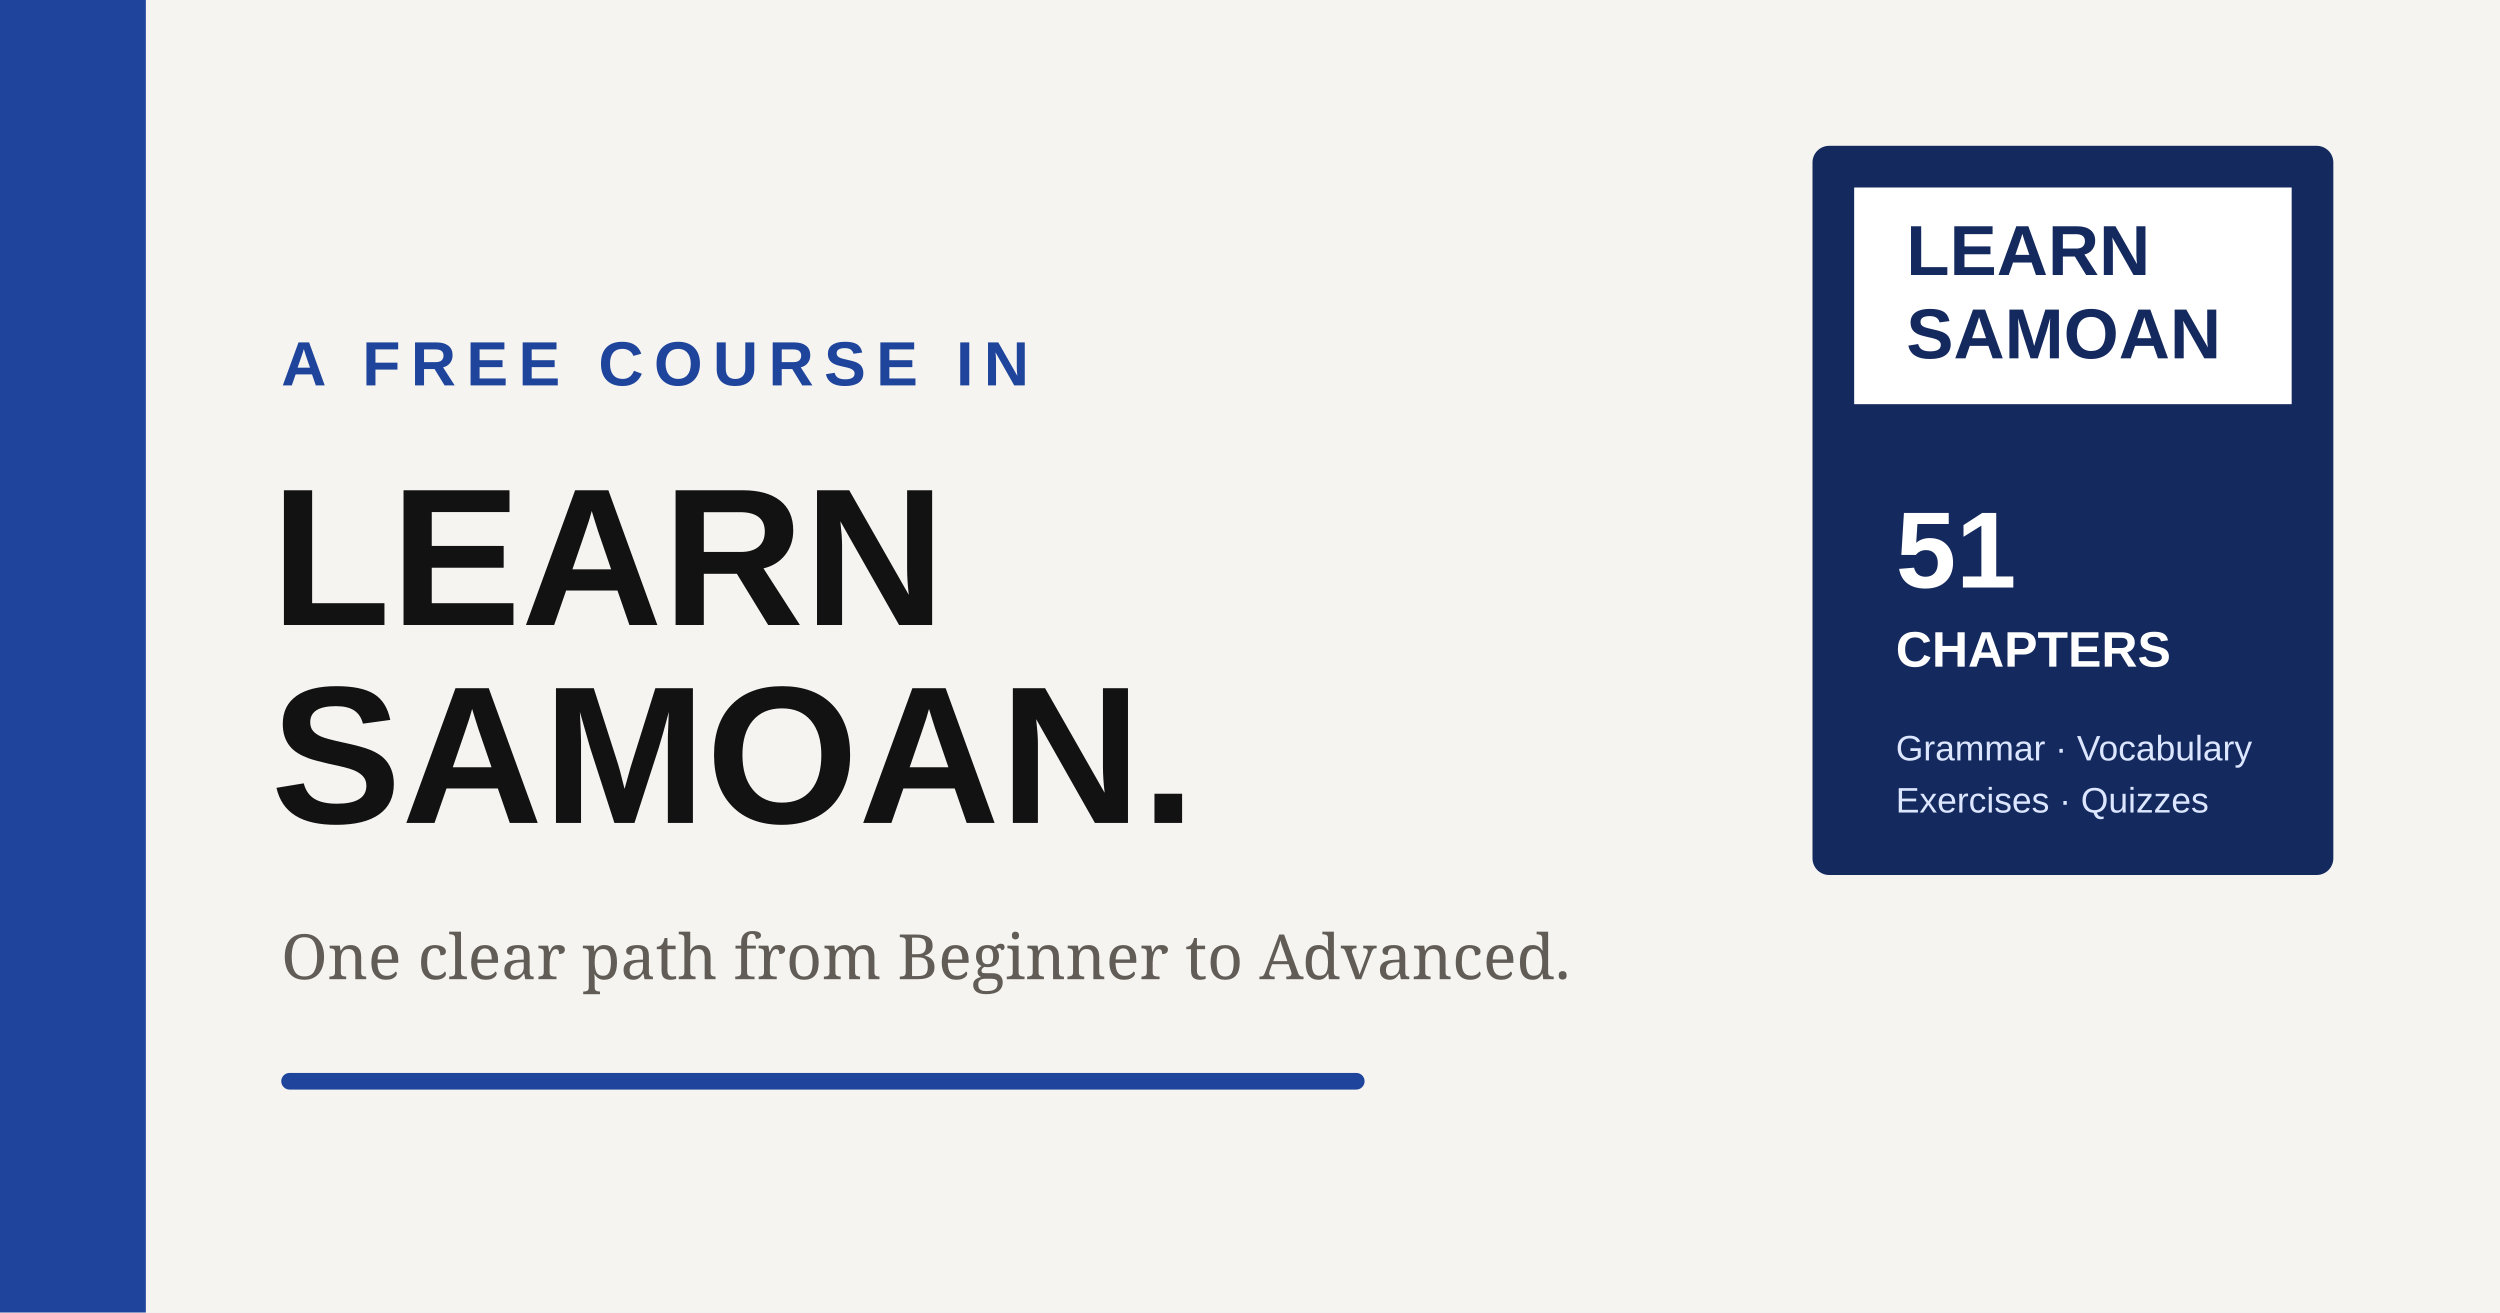
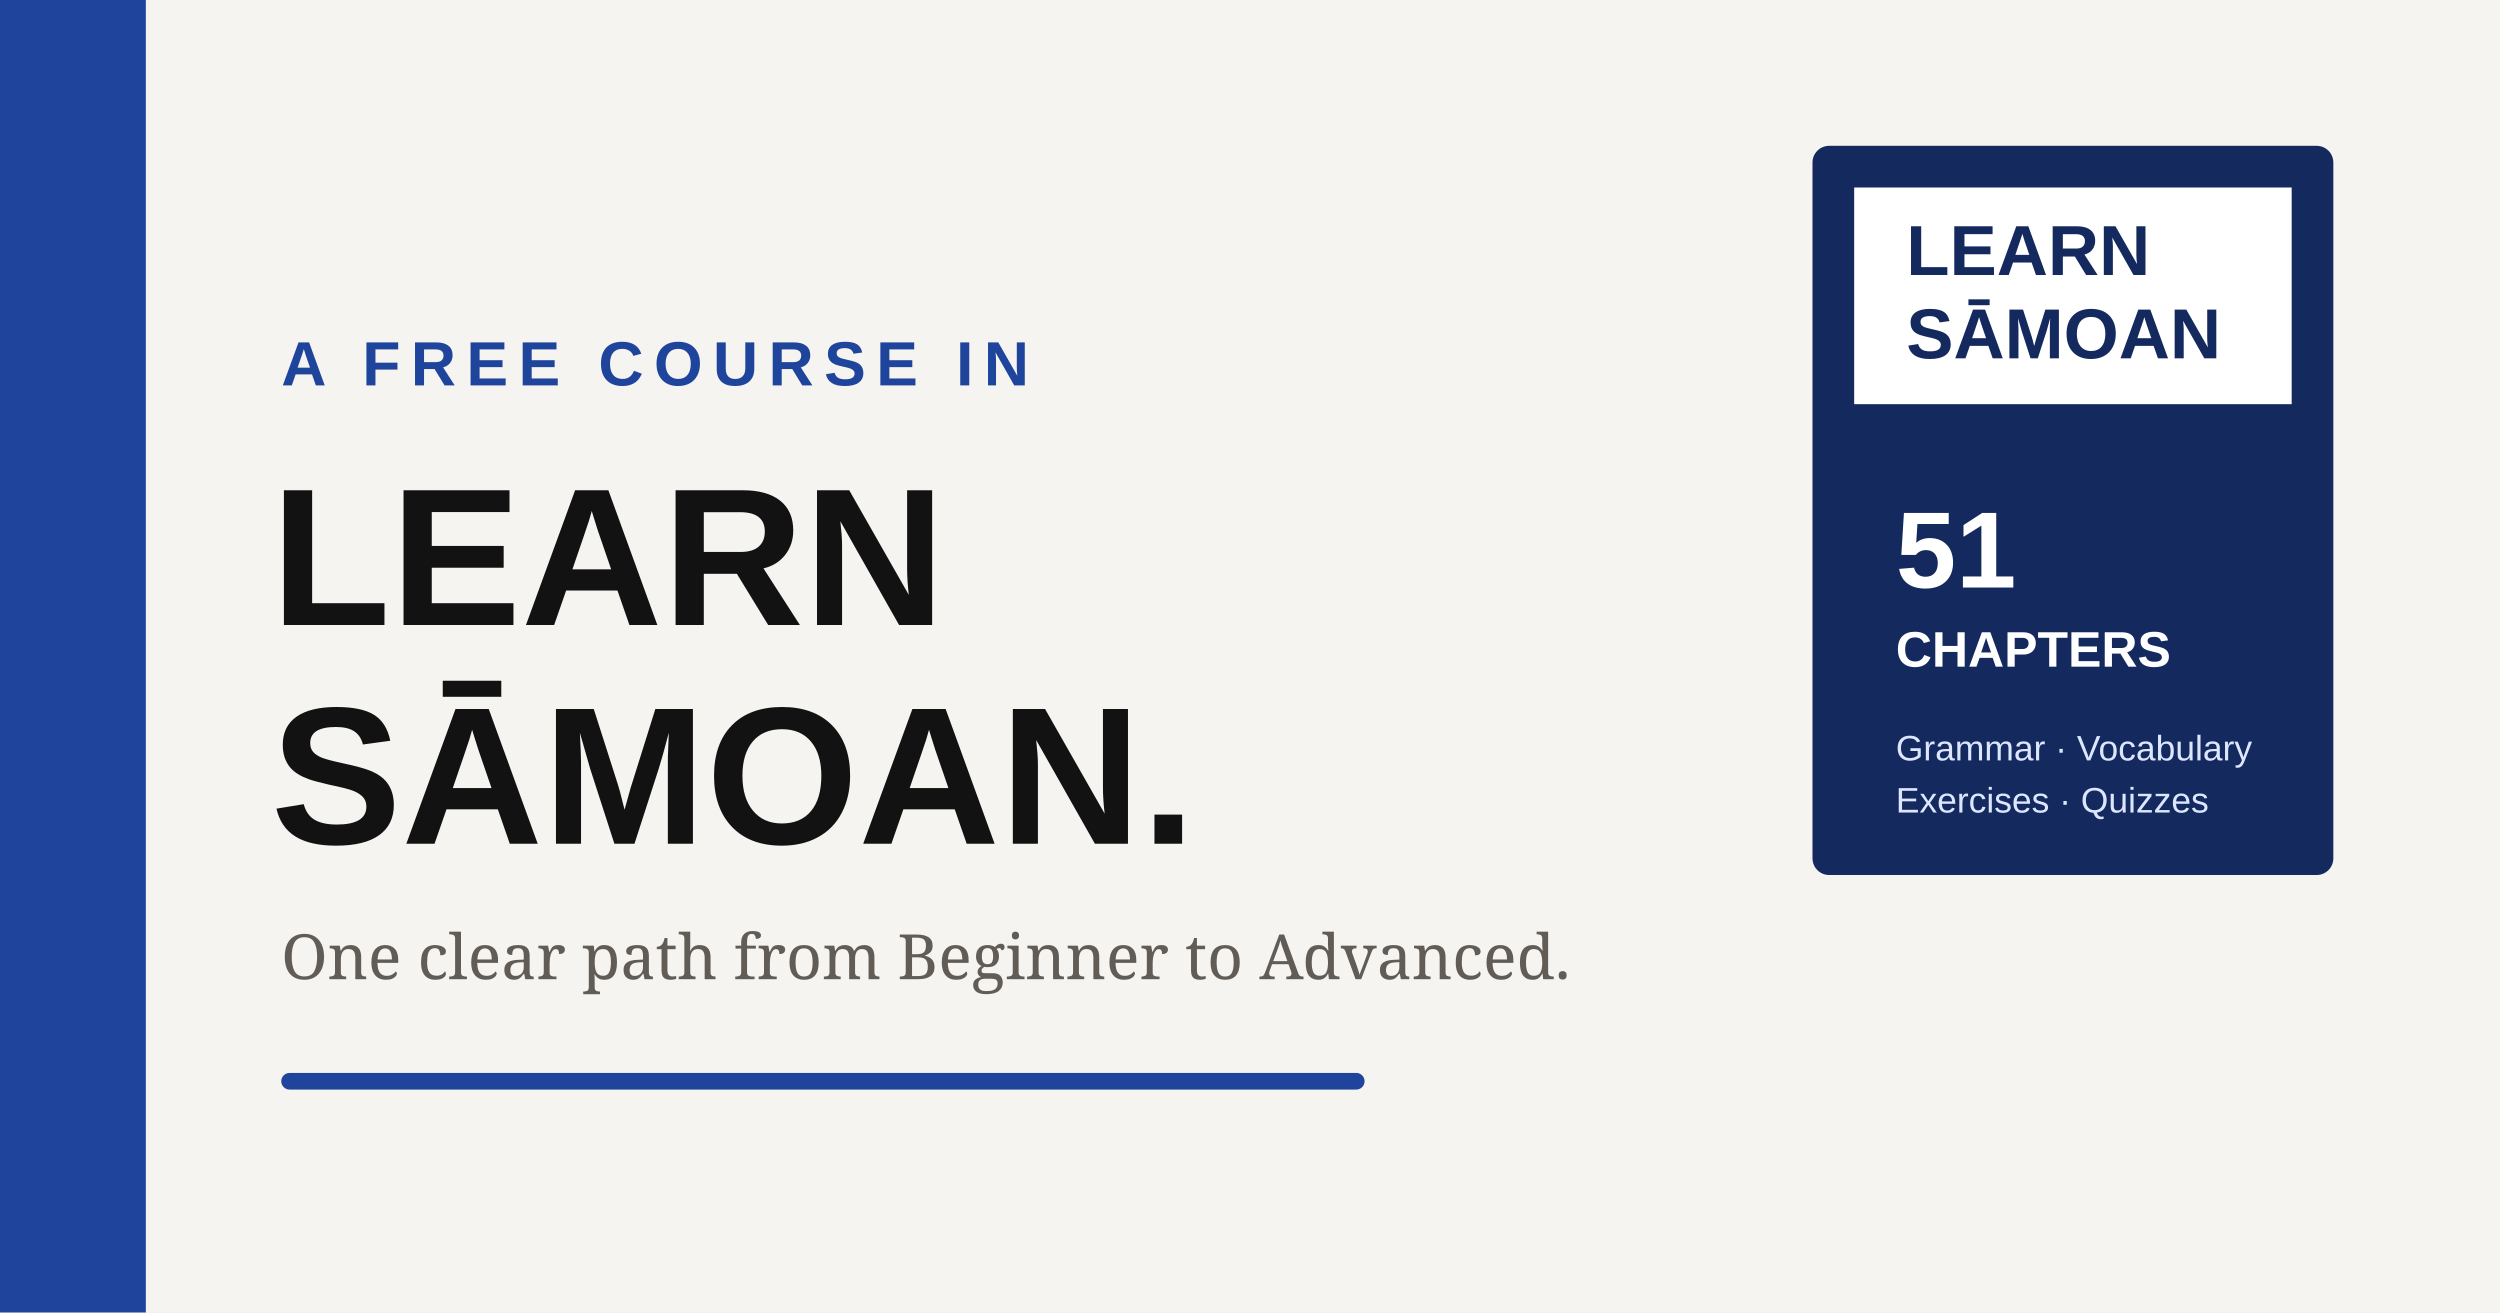
<svg xmlns="http://www.w3.org/2000/svg" width="1200" height="630" viewBox="0 0 1200 630">
  <rect width="1200" height="630" fill="#f5f4f1" />
  <rect x="0" y="0" width="70" height="630" fill="#1e449c" />
  <rect x="870" y="70" width="250" height="350" rx="8" fill="#14295e" />
  <rect x="890" y="90" width="210" height="104" fill="#fff" />
  <text x="915" y="132" fill="#14295e" font-family="Arial, sans-serif" font-weight="800" font-size="34">LEARN</text>
-   <text x="915" y="172" fill="#14295e" font-family="Arial, sans-serif" font-weight="800" font-size="34">SAMOAN</text>
+   <text x="915" y="172" fill="#14295e" font-family="Arial, sans-serif" font-weight="800" font-size="34">SĀMOAN</text>
  <text x="910" y="282" fill="#fff" font-family="Arial, sans-serif" font-weight="800" font-size="52">51</text>
  <text x="910" y="320" fill="#fff" font-family="Arial, sans-serif" font-weight="700" font-size="24">CHAPTERS</text>
  <text x="910" y="365" fill="#dce6ff" font-family="Arial, sans-serif" font-size="17">Grammar · Vocabulary</text>
  <text x="910" y="390" fill="#dce6ff" font-family="Arial, sans-serif" font-size="17">Exercises · Quizzes</text>
  <text x="135" y="185" fill="#1e449c" font-family="Arial, sans-serif" font-weight="800" font-size="30" letter-spacing="5">A FREE COURSE IN</text>
  <text x="130" y="300" fill="#121212" font-family="Arial, sans-serif" font-weight="900" font-size="94">LEARN</text>
-   <text x="130" y="395" fill="#121212" font-family="Arial, sans-serif" font-weight="900" font-size="94">SAMOAN.</text>
+   <text x="130" y="405" fill="#121212" font-family="Arial, sans-serif" font-weight="900" font-size="94">SĀMOAN.</text>
  <text x="135" y="470" fill="#615c55" font-family="Georgia, serif" font-size="30">One clear path from Beginner to Advanced.</text>
  <rect x="135" y="515" width="520" height="8" rx="4" fill="#1e449c" />
</svg>
